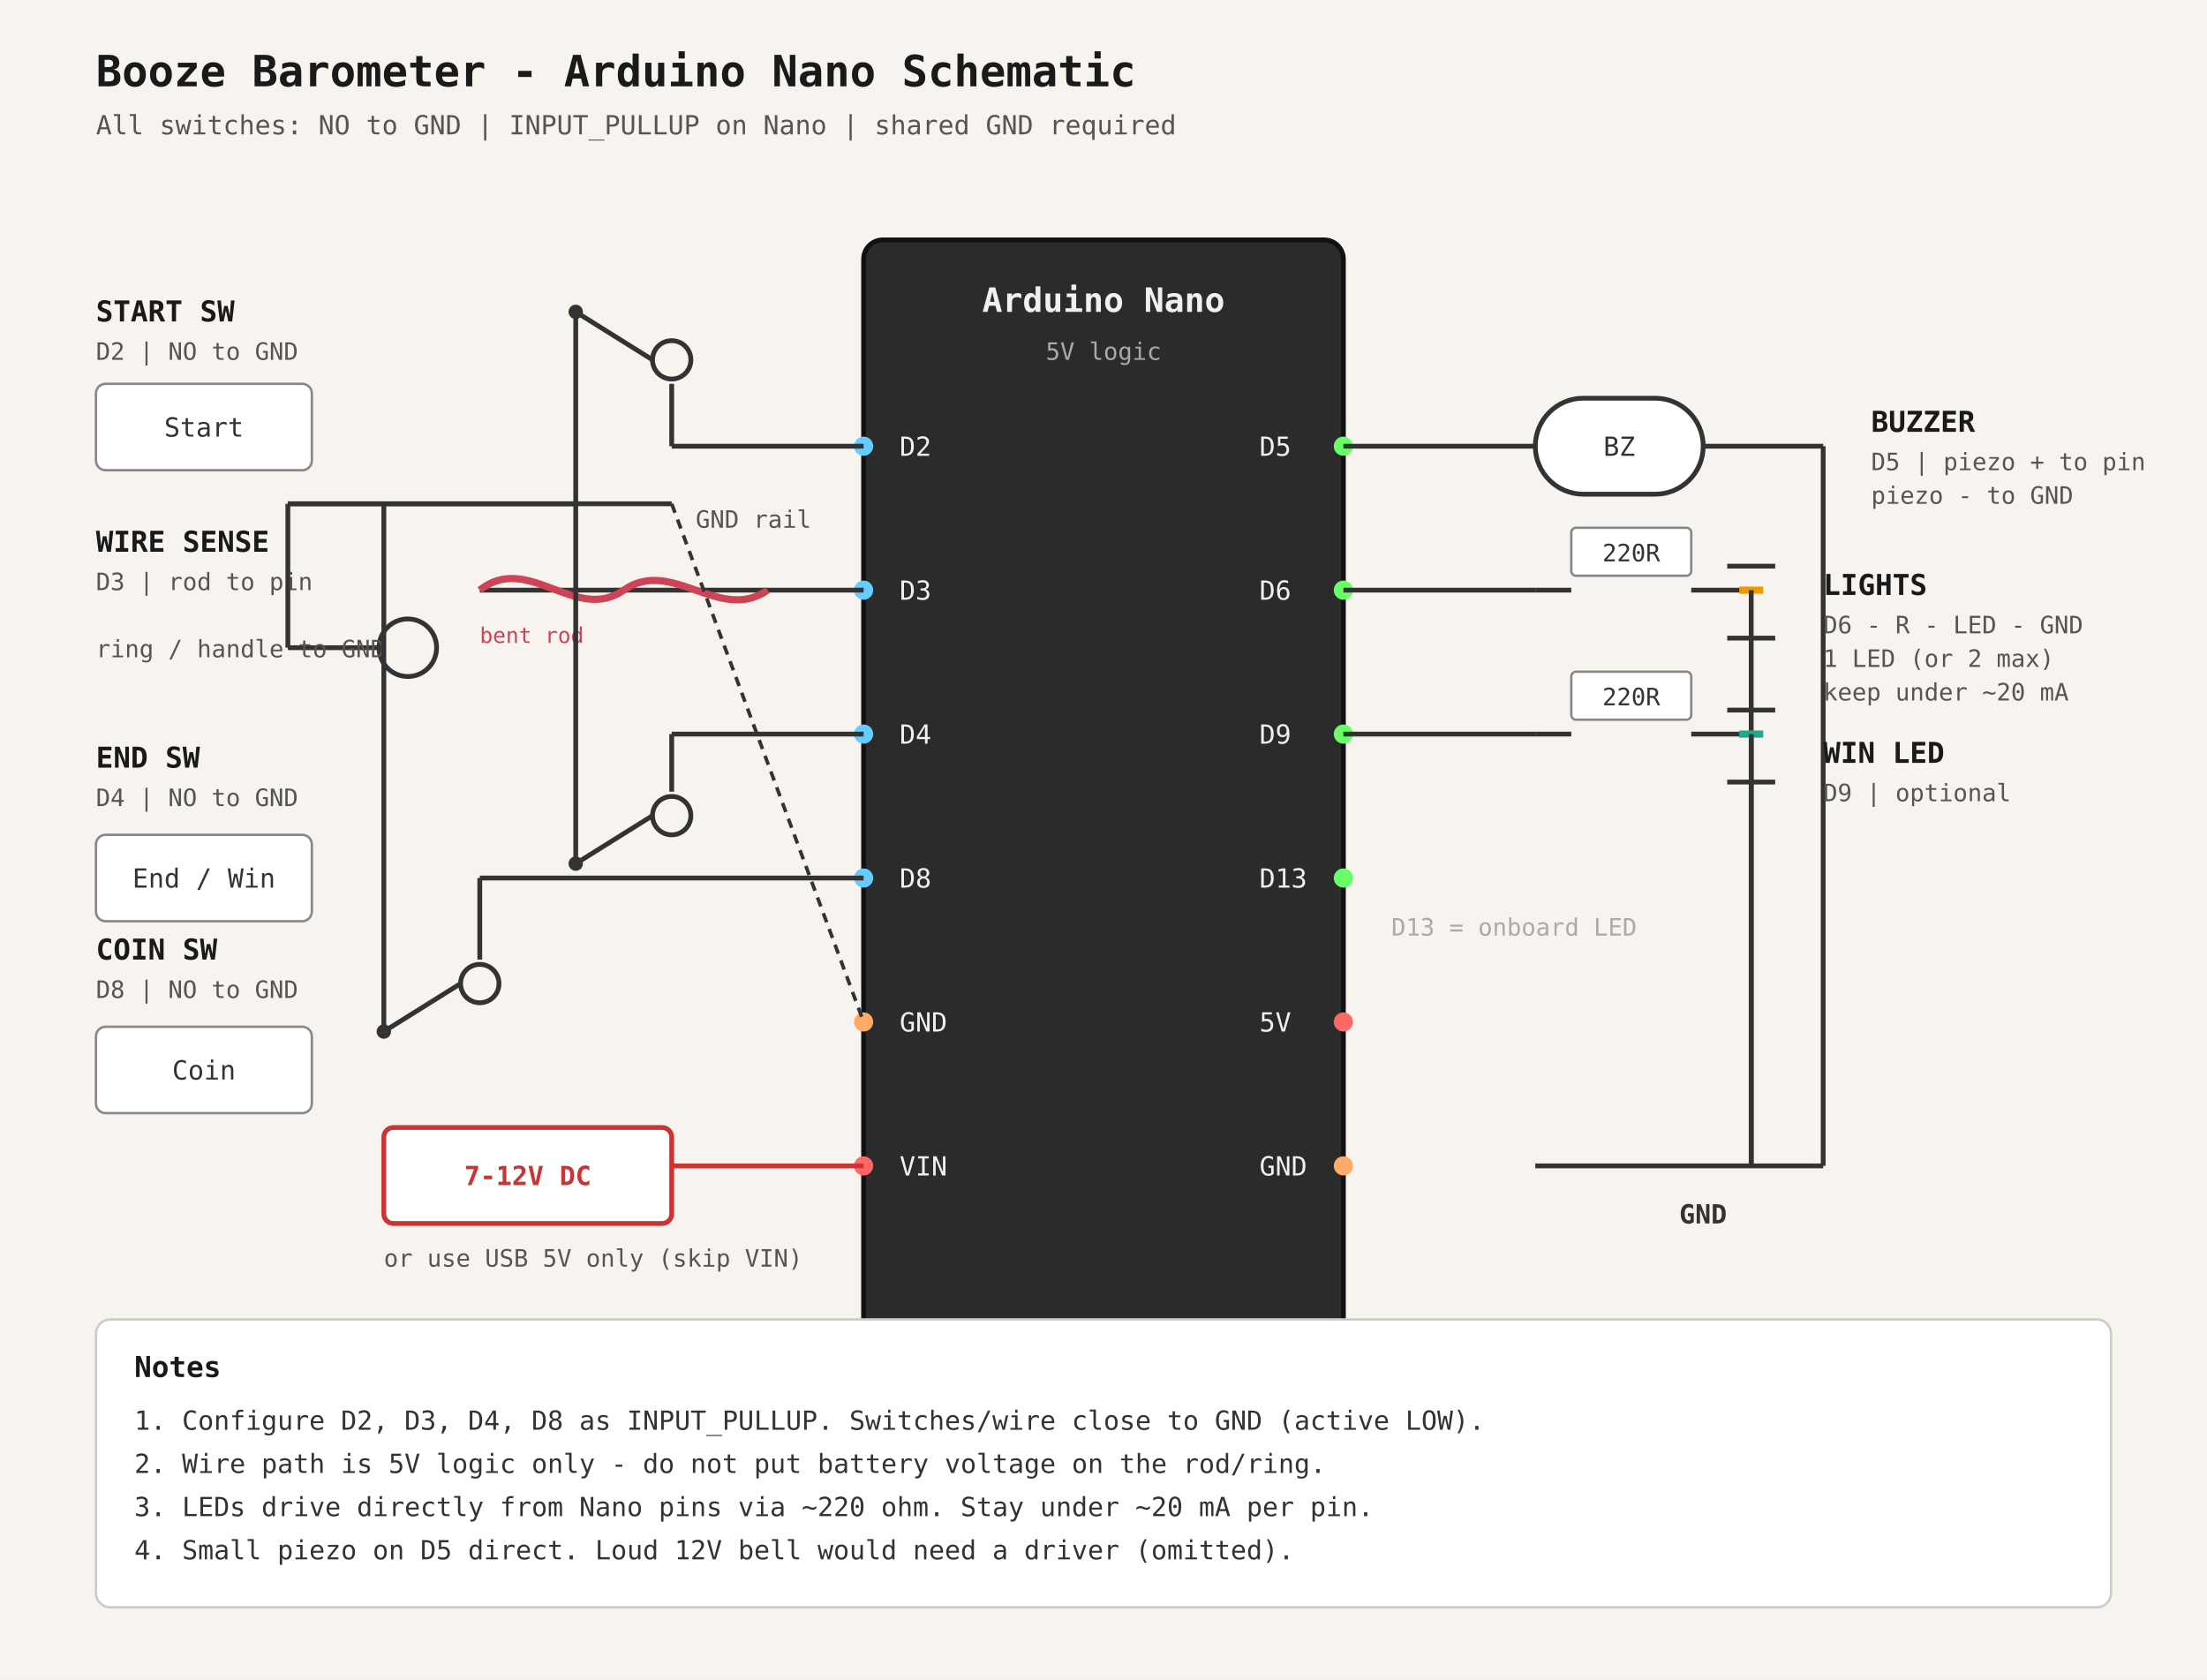
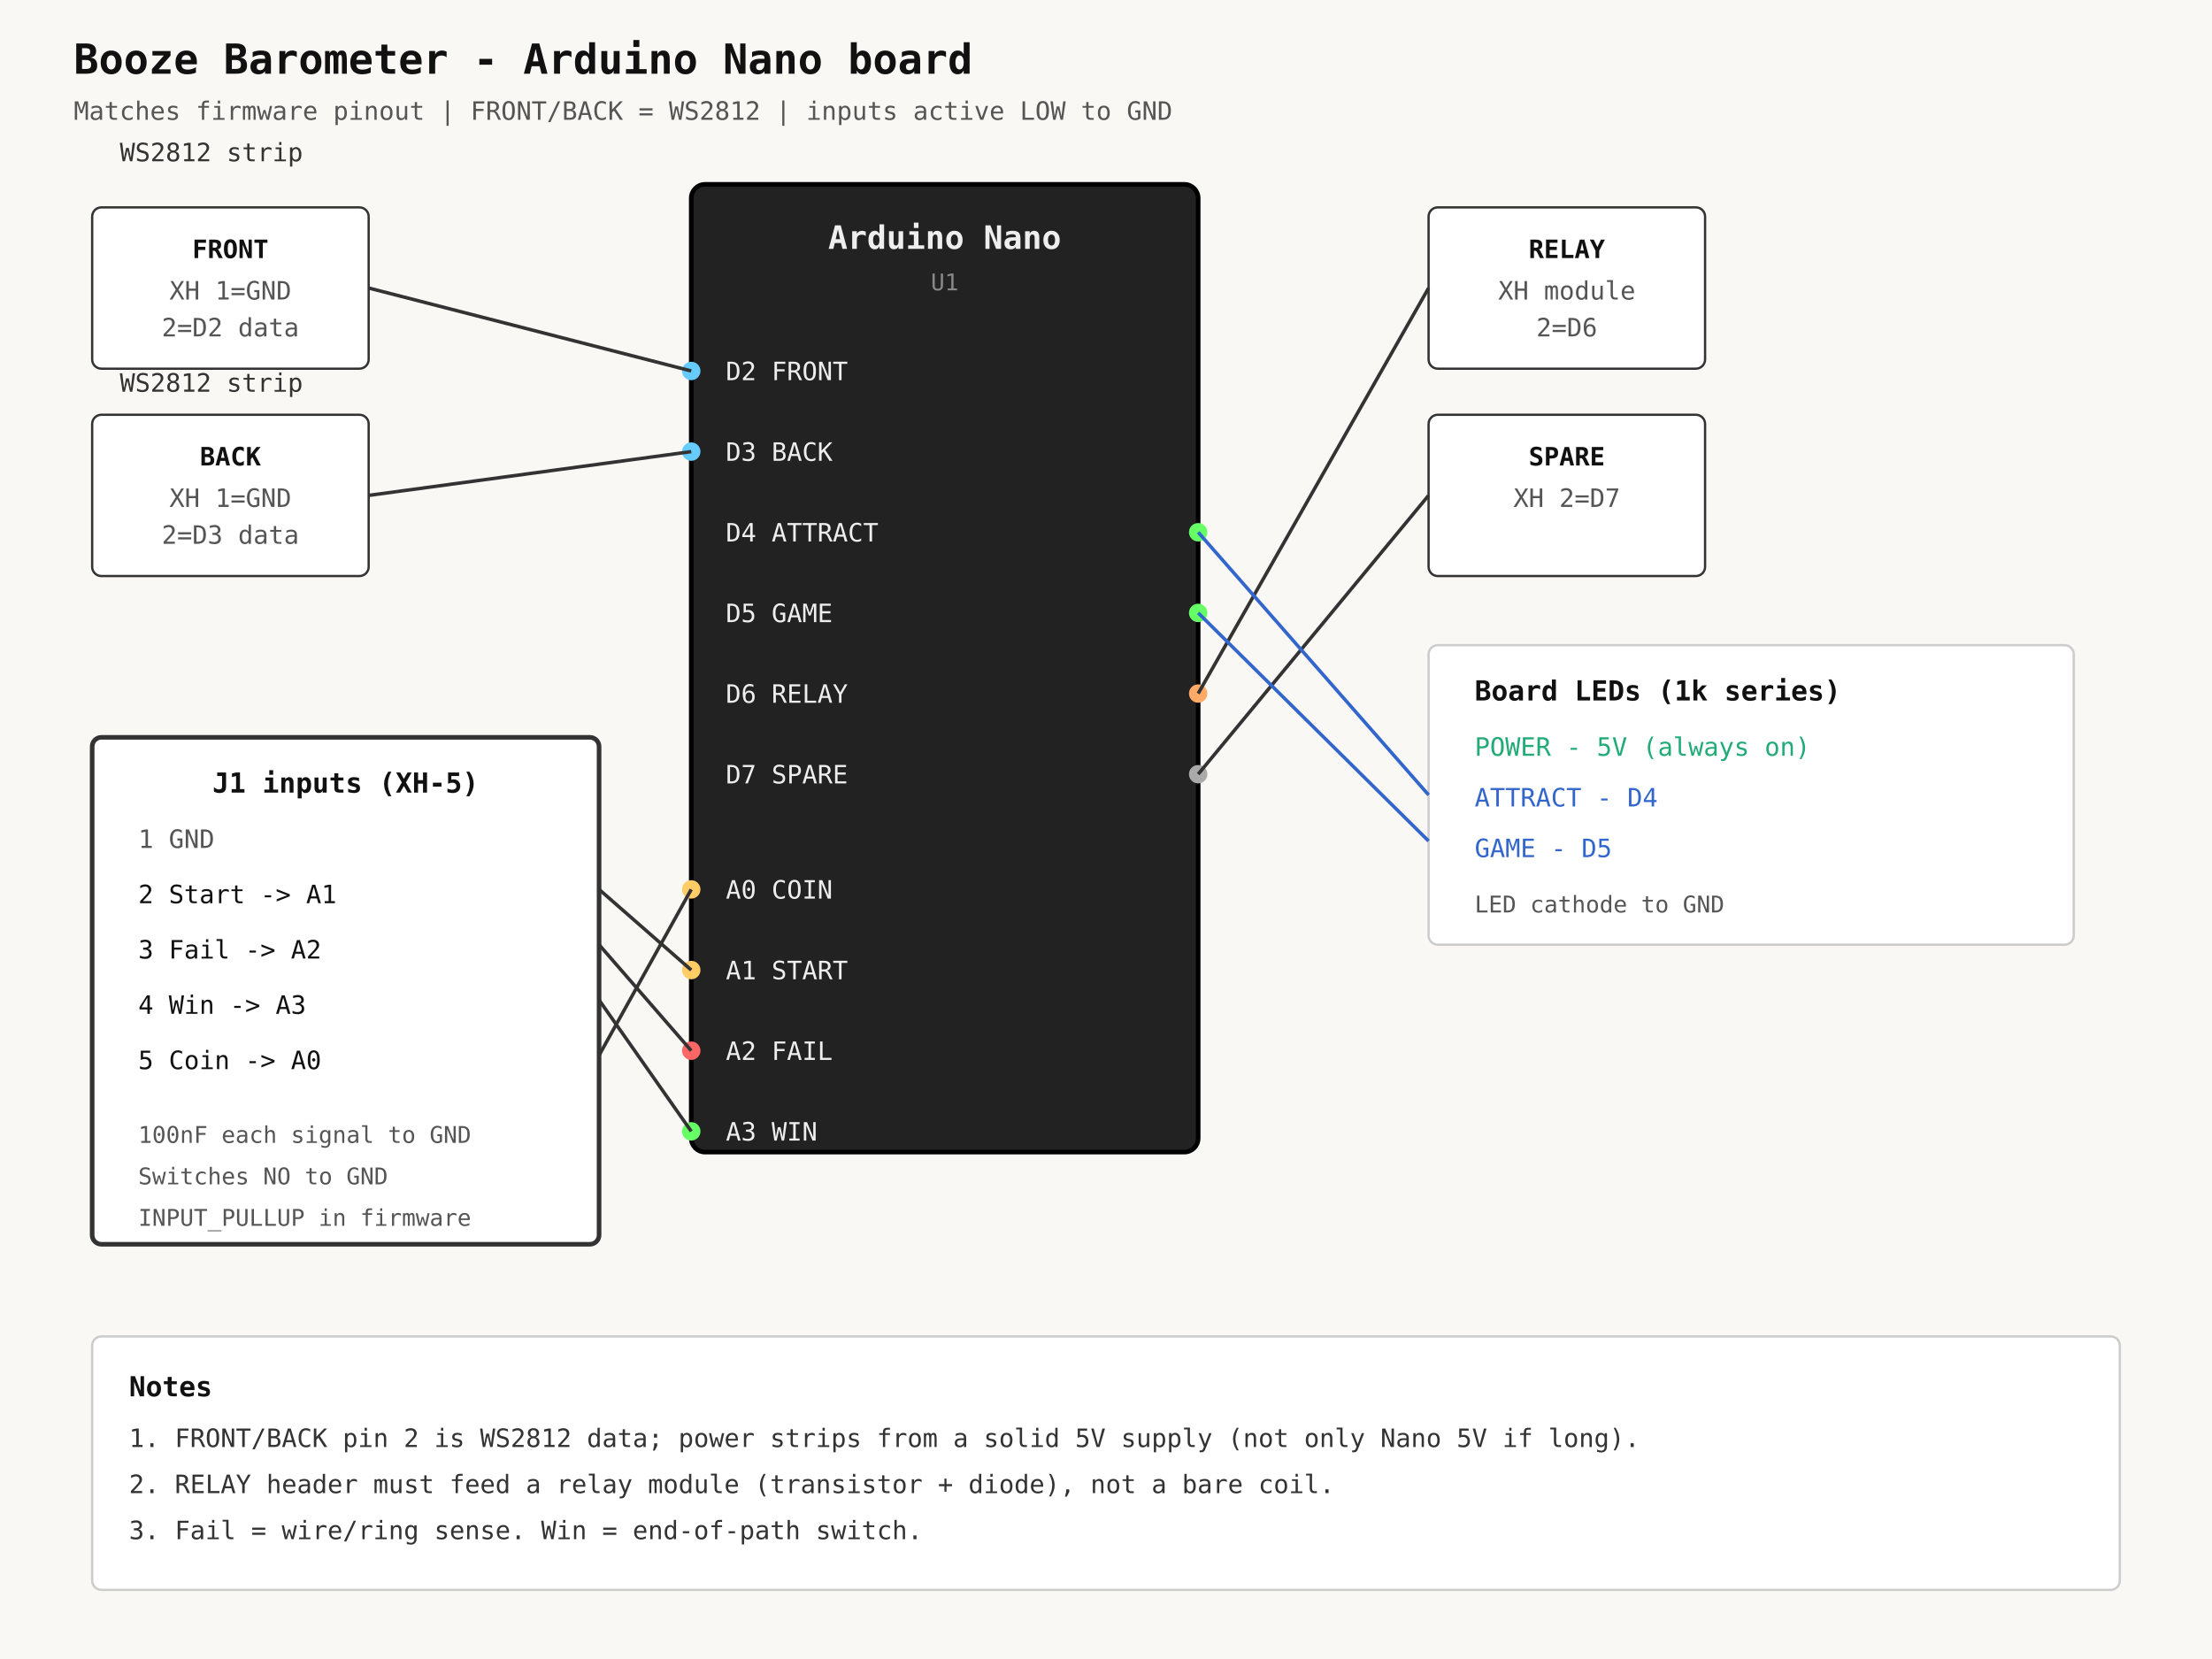
- <svg xmlns="http://www.w3.org/2000/svg" viewBox="0 0 920 700" font-family="ui-monospace, SFMono-Regular, Menlo, Consolas, monospace">
-   <rect width="920" height="700" fill="#f7f4ef" />
-   <text x="40" y="36" font-size="18" font-weight="700" fill="#1a1a1a">Booze Barometer - Arduino Nano Schematic</text>
-   <text x="40" y="56" font-size="11" fill="#555">All switches: NO to GND | INPUT_PULLUP on Nano | shared GND required</text>
-   <rect x="360" y="100" width="200" height="480" rx="8" fill="#2b2b2b" stroke="#111" stroke-width="2" />
-   <text x="460" y="130" text-anchor="middle" font-size="14" font-weight="700" fill="#f0f0f0">Arduino Nano</text>
-   <text x="460" y="150" text-anchor="middle" font-size="10" fill="#aaa">5V logic</text>
-   <g font-size="11" fill="#f0f0f0">
-     <text x="375" y="190">D2</text>
-     <text x="375" y="250">D3</text>
-     <text x="375" y="310">D4</text>
-     <text x="375" y="370">D8</text>
-     <text x="375" y="430">GND</text>
-     <text x="375" y="490">VIN</text>
+ <svg xmlns="http://www.w3.org/2000/svg" viewBox="0 0 960 720" font-family="ui-monospace, SFMono-Regular, Menlo, Consolas, monospace">
+   <rect width="960" height="720" fill="#faf8f5" />
+   <text x="32" y="32" font-size="18" font-weight="700" fill="#111">Booze Barometer - Arduino Nano board</text>
+   <text x="32" y="52" font-size="11" fill="#555">Matches firmware pinout | FRONT/BACK = WS2812 | inputs active LOW to GND</text>
+   <rect x="300" y="80" width="220" height="420" rx="6" fill="#222" stroke="#000" stroke-width="2" />
+   <text x="410" y="108" text-anchor="middle" font-size="14" font-weight="700" fill="#eee">Arduino Nano</text>
+   <text x="410" y="126" text-anchor="middle" font-size="10" fill="#888">U1</text>
+   <g font-size="11" fill="#eee">
+     <text x="315" y="165">D2 FRONT</text>
+     <text x="315" y="200">D3 BACK</text>
+     <text x="315" y="235">D4 ATTRACT</text>
+     <text x="315" y="270">D5 GAME</text>
+     <text x="315" y="305">D6 RELAY</text>
+     <text x="315" y="340">D7 SPARE</text>
+     <text x="315" y="390">A0 COIN</text>
+     <text x="315" y="425">A1 START</text>
+     <text x="315" y="460">A2 FAIL</text>
+     <text x="315" y="495">A3 WIN</text>
  </g>
-   <g font-size="11" fill="#f0f0f0">
-     <text x="525" y="190">D5</text>
-     <text x="525" y="250">D6</text>
-     <text x="525" y="310">D9</text>
-     <text x="525" y="370">D13</text>
-     <text x="525" y="430">5V</text>
-     <text x="525" y="490">GND</text>
+   <circle cx="300" cy="161" r="4" fill="#6cf" />
+   <circle cx="300" cy="196" r="4" fill="#6cf" />
+   <circle cx="520" cy="231" r="4" fill="#6f6" />
+   <circle cx="520" cy="266" r="4" fill="#6f6" />
+   <circle cx="520" cy="301" r="4" fill="#fa6" />
+   <circle cx="520" cy="336" r="4" fill="#aaa" />
+   <circle cx="300" cy="386" r="4" fill="#fc6" />
+   <circle cx="300" cy="421" r="4" fill="#fc6" />
+   <circle cx="300" cy="456" r="4" fill="#f66" />
+   <circle cx="300" cy="491" r="4" fill="#6f6" />
+   <g font-size="11">
+     <rect x="40" y="90" width="120" height="70" rx="4" fill="#fff" stroke="#333" />
+     <text x="100" y="112" text-anchor="middle" font-weight="700" fill="#111">FRONT</text>
+     <text x="100" y="130" text-anchor="middle" fill="#555">XH 1=GND</text>
+     <text x="100" y="146" text-anchor="middle" fill="#555">2=D2 data</text>
+     <text x="52" y="70" fill="#333">WS2812 strip</text>
+     <line x1="160" y1="125" x2="300" y2="161" stroke="#333" stroke-width="1.5" />
+     <rect x="40" y="180" width="120" height="70" rx="4" fill="#fff" stroke="#333" />
+     <text x="100" y="202" text-anchor="middle" font-weight="700" fill="#111">BACK</text>
+     <text x="100" y="220" text-anchor="middle" fill="#555">XH 1=GND</text>
+     <text x="100" y="236" text-anchor="middle" fill="#555">2=D3 data</text>
+     <text x="52" y="170" fill="#333">WS2812 strip</text>
+     <line x1="160" y1="215" x2="300" y2="196" stroke="#333" stroke-width="1.5" />
+     <rect x="620" y="90" width="120" height="70" rx="4" fill="#fff" stroke="#333" />
+     <text x="680" y="112" text-anchor="middle" font-weight="700" fill="#111">RELAY</text>
+     <text x="680" y="130" text-anchor="middle" fill="#555">XH module</text>
+     <text x="680" y="146" text-anchor="middle" fill="#555">2=D6</text>
+     <line x1="520" y1="301" x2="620" y2="125" stroke="#333" stroke-width="1.5" />
+     <rect x="620" y="180" width="120" height="70" rx="4" fill="#fff" stroke="#333" />
+     <text x="680" y="202" text-anchor="middle" font-weight="700" fill="#111">SPARE</text>
+     <text x="680" y="220" text-anchor="middle" fill="#555">XH 2=D7</text>
+     <line x1="520" y1="336" x2="620" y2="215" stroke="#333" stroke-width="1.5" />
  </g>
-   <circle cx="360" cy="186" r="4" fill="#6cf" />
-   <circle cx="360" cy="246" r="4" fill="#6cf" />
-   <circle cx="360" cy="306" r="4" fill="#6cf" />
-   <circle cx="360" cy="366" r="4" fill="#6cf" />
-   <circle cx="360" cy="426" r="4" fill="#fa6" />
-   <circle cx="360" cy="486" r="4" fill="#f66" />
-   <circle cx="560" cy="186" r="4" fill="#6f6" />
-   <circle cx="560" cy="246" r="4" fill="#6f6" />
-   <circle cx="560" cy="306" r="4" fill="#6f6" />
-   <circle cx="560" cy="366" r="4" fill="#6f6" />
-   <circle cx="560" cy="426" r="4" fill="#f66" />
-   <circle cx="560" cy="486" r="4" fill="#fa6" />
-   <line x1="360" y1="186" x2="280" y2="186" stroke="#333" stroke-width="2" />
-   <line x1="280" y1="186" x2="280" y2="160" stroke="#333" stroke-width="2" />
-   <circle cx="280" cy="150" r="8" fill="none" stroke="#333" stroke-width="2" />
-   <line x1="272" y1="150" x2="240" y2="130" stroke="#333" stroke-width="2" />
-   <circle cx="240" cy="130" r="3" fill="#333" />
-   <line x1="240" y1="130" x2="240" y2="210" stroke="#333" stroke-width="2" />
-   <line x1="240" y1="210" x2="200" y2="210" stroke="#333" stroke-width="2" />
-   <text x="40" y="134" font-size="12" font-weight="700" fill="#1a1a1a">START SW</text>
-   <text x="40" y="150" font-size="10" fill="#555">D2 | NO to GND</text>
-   <rect x="40" y="160" width="90" height="36" rx="4" fill="#fff" stroke="#888" />
-   <text x="85" y="182" text-anchor="middle" font-size="11" fill="#333">Start</text>
-   <line x1="360" y1="246" x2="200" y2="246" stroke="#333" stroke-width="2" />
-   <text x="40" y="230" font-size="12" font-weight="700" fill="#1a1a1a">WIRE SENSE</text>
-   <text x="40" y="246" font-size="10" fill="#555">D3 | rod to pin</text>
-   <path d="M200 246 C220 230 240 260 260 246 C280 232 300 260 320 246" fill="none" stroke="#c45" stroke-width="3" />
-   <circle cx="170" cy="270" r="12" fill="none" stroke="#333" stroke-width="2" />
-   <line x1="158" y1="270" x2="120" y2="270" stroke="#333" stroke-width="2" />
-   <line x1="120" y1="270" x2="120" y2="210" stroke="#333" stroke-width="2" />
-   <line x1="120" y1="210" x2="200" y2="210" stroke="#333" stroke-width="2" />
-   <text x="40" y="274" font-size="10" fill="#555">ring / handle to GND</text>
-   <text x="200" y="268" font-size="9" fill="#c45">bent rod</text>
-   <line x1="360" y1="306" x2="280" y2="306" stroke="#333" stroke-width="2" />
-   <line x1="280" y1="306" x2="280" y2="330" stroke="#333" stroke-width="2" />
-   <circle cx="280" cy="340" r="8" fill="none" stroke="#333" stroke-width="2" />
-   <line x1="272" y1="340" x2="240" y2="360" stroke="#333" stroke-width="2" />
-   <circle cx="240" cy="360" r="3" fill="#333" />
-   <line x1="240" y1="360" x2="240" y2="210" stroke="#333" stroke-width="2" />
-   <text x="40" y="320" font-size="12" font-weight="700" fill="#1a1a1a">END SW</text>
-   <text x="40" y="336" font-size="10" fill="#555">D4 | NO to GND</text>
-   <rect x="40" y="348" width="90" height="36" rx="4" fill="#fff" stroke="#888" />
-   <text x="85" y="370" text-anchor="middle" font-size="11" fill="#333">End / Win</text>
-   <line x1="360" y1="366" x2="200" y2="366" stroke="#333" stroke-width="2" />
-   <line x1="200" y1="366" x2="200" y2="400" stroke="#333" stroke-width="2" />
-   <circle cx="200" cy="410" r="8" fill="none" stroke="#333" stroke-width="2" />
-   <line x1="192" y1="410" x2="160" y2="430" stroke="#333" stroke-width="2" />
-   <circle cx="160" cy="430" r="3" fill="#333" />
-   <line x1="160" y1="430" x2="160" y2="210" stroke="#333" stroke-width="2" />
-   <text x="40" y="400" font-size="12" font-weight="700" fill="#1a1a1a">COIN SW</text>
-   <text x="40" y="416" font-size="10" fill="#555">D8 | NO to GND</text>
-   <rect x="40" y="428" width="90" height="36" rx="4" fill="#fff" stroke="#888" />
-   <text x="85" y="450" text-anchor="middle" font-size="11" fill="#333">Coin</text>
-   <line x1="120" y1="210" x2="280" y2="210" stroke="#333" stroke-width="2" />
-   <line x1="280" y1="210" x2="360" y2="426" stroke="#333" stroke-width="1.5" stroke-dasharray="4 3" />
-   <text x="290" y="220" font-size="10" fill="#555">GND rail</text>
-   <line x1="360" y1="486" x2="280" y2="486" stroke="#c33" stroke-width="2" />
-   <rect x="160" y="470" width="120" height="40" rx="4" fill="#fff" stroke="#c33" stroke-width="2" />
-   <text x="220" y="494" text-anchor="middle" font-size="11" font-weight="700" fill="#c33">7-12V DC</text>
-   <text x="160" y="528" font-size="10" fill="#555">or use USB 5V only (skip VIN)</text>
-   <line x1="560" y1="186" x2="640" y2="186" stroke="#333" stroke-width="2" />
-   <rect x="640" y="166" width="70" height="40" rx="20" fill="#fff" stroke="#333" stroke-width="2" />
-   <text x="675" y="190" text-anchor="middle" font-size="11" fill="#333">BZ</text>
-   <line x1="710" y1="186" x2="760" y2="186" stroke="#333" stroke-width="2" />
-   <line x1="760" y1="186" x2="760" y2="486" stroke="#333" stroke-width="2" />
-   <text x="780" y="180" font-size="12" font-weight="700" fill="#1a1a1a">BUZZER</text>
-   <text x="780" y="196" font-size="10" fill="#555">D5 | piezo + to pin</text>
-   <text x="780" y="210" font-size="10" fill="#555">piezo - to GND</text>
-   <line x1="560" y1="246" x2="640" y2="246" stroke="#333" stroke-width="2" />
-   <rect x="655" y="220" width="50" height="20" rx="2" fill="#fff" stroke="#888" />
-   <text x="680" y="234" text-anchor="middle" font-size="10" fill="#333">220R</text>
-   <line x1="640" y1="246" x2="655" y2="246" stroke="#333" stroke-width="2" />
-   <line x1="705" y1="246" x2="730" y2="246" stroke="#333" stroke-width="2" />
-   <line x1="720" y1="236" x2="740" y2="236" stroke="#333" stroke-width="2" />
-   <line x1="725" y1="246" x2="735" y2="246" stroke="#e90" stroke-width="3" />
-   <line x1="730" y1="246" x2="730" y2="266" stroke="#333" stroke-width="2" />
-   <line x1="720" y1="266" x2="740" y2="266" stroke="#333" stroke-width="2" />
-   <line x1="730" y1="266" x2="730" y2="486" stroke="#333" stroke-width="2" />
-   <text x="760" y="248" font-size="12" font-weight="700" fill="#1a1a1a">LIGHTS</text>
-   <text x="760" y="264" font-size="10" fill="#555">D6 - R - LED - GND</text>
-   <text x="760" y="278" font-size="10" fill="#555">1 LED (or 2 max)</text>
-   <text x="760" y="292" font-size="10" fill="#555">keep under ~20 mA</text>
-   <line x1="560" y1="306" x2="640" y2="306" stroke="#333" stroke-width="2" />
-   <rect x="655" y="280" width="50" height="20" rx="2" fill="#fff" stroke="#888" />
-   <text x="680" y="294" text-anchor="middle" font-size="10" fill="#333">220R</text>
-   <line x1="640" y1="306" x2="655" y2="306" stroke="#333" stroke-width="2" />
-   <line x1="705" y1="306" x2="730" y2="306" stroke="#333" stroke-width="2" />
-   <line x1="720" y1="296" x2="740" y2="296" stroke="#333" stroke-width="2" />
-   <line x1="725" y1="306" x2="735" y2="306" stroke="#2a8" stroke-width="3" />
-   <line x1="730" y1="306" x2="730" y2="326" stroke="#333" stroke-width="2" />
-   <line x1="720" y1="326" x2="740" y2="326" stroke="#333" stroke-width="2" />
-   <line x1="730" y1="326" x2="730" y2="486" stroke="#333" stroke-width="2" />
-   <text x="760" y="318" font-size="12" font-weight="700" fill="#1a1a1a">WIN LED</text>
-   <text x="760" y="334" font-size="10" fill="#555">D9 | optional</text>
-   <text x="580" y="390" font-size="10" fill="#aaa">D13 = onboard LED</text>
-   <line x1="640" y1="486" x2="760" y2="486" stroke="#333" stroke-width="2" />
-   <text x="700" y="510" font-size="11" font-weight="700" fill="#333">GND</text>
-   <rect x="40" y="550" width="840" height="120" rx="6" fill="#fff" stroke="#ccc" />
-   <text x="56" y="574" font-size="12" font-weight="700" fill="#1a1a1a">Notes</text>
-   <text x="56" y="596" font-size="11" fill="#333">1. Configure D2, D3, D4, D8 as INPUT_PULLUP. Switches/wire close to GND (active LOW).</text>
-   <text x="56" y="614" font-size="11" fill="#333">2. Wire path is 5V logic only - do not put battery voltage on the rod/ring.</text>
-   <text x="56" y="632" font-size="11" fill="#333">3. LEDs drive directly from Nano pins via ~220 ohm. Stay under ~20 mA per pin.</text>
-   <text x="56" y="650" font-size="11" fill="#333">4. Small piezo on D5 direct. Loud 12V bell would need a driver (omitted).</text>
+   <rect x="620" y="280" width="280" height="130" rx="4" fill="#fff" stroke="#ccc" />
+   <text x="640" y="304" font-size="12" font-weight="700" fill="#111">Board LEDs (1k series)</text>
+   <text x="640" y="328" font-size="11" fill="#2a7">POWER  - 5V (always on)</text>
+   <text x="640" y="350" font-size="11" fill="#36c">ATTRACT - D4</text>
+   <text x="640" y="372" font-size="11" fill="#36c">GAME    - D5</text>
+   <text x="640" y="396" font-size="10" fill="#555">LED cathode to GND</text>
+   <line x1="520" y1="231" x2="620" y2="345" stroke="#36c" stroke-width="1.5" />
+   <line x1="520" y1="266" x2="620" y2="365" stroke="#36c" stroke-width="1.5" />
+   <rect x="40" y="320" width="220" height="220" rx="4" fill="#fff" stroke="#333" stroke-width="2" />
+   <text x="150" y="344" text-anchor="middle" font-size="12" font-weight="700" fill="#111">J1 inputs (XH-5)</text>
+   <text x="60" y="368" font-size="11" fill="#555">1 GND</text>
+   <text x="60" y="392" font-size="11" fill="#111">2 Start  -&gt; A1</text>
+   <text x="60" y="416" font-size="11" fill="#111">3 Fail   -&gt; A2</text>
+   <text x="60" y="440" font-size="11" fill="#111">4 Win    -&gt; A3</text>
+   <text x="60" y="464" font-size="11" fill="#111">5 Coin   -&gt; A0</text>
+   <text x="60" y="496" font-size="10" fill="#555">100nF each signal to GND</text>
+   <text x="60" y="514" font-size="10" fill="#555">Switches NO to GND</text>
+   <text x="60" y="532" font-size="10" fill="#555">INPUT_PULLUP in firmware</text>
+   <line x1="260" y1="386" x2="300" y2="421" stroke="#333" stroke-width="1.5" />
+   <line x1="260" y1="410" x2="300" y2="456" stroke="#333" stroke-width="1.5" />
+   <line x1="260" y1="434" x2="300" y2="491" stroke="#333" stroke-width="1.5" />
+   <line x1="260" y1="458" x2="300" y2="386" stroke="#333" stroke-width="1.5" />
+   <rect x="40" y="580" width="880" height="110" rx="4" fill="#fff" stroke="#ccc" />
+   <text x="56" y="606" font-size="12" font-weight="700" fill="#111">Notes</text>
+   <text x="56" y="628" font-size="11" fill="#333">1. FRONT/BACK pin 2 is WS2812 data; power strips from a solid 5V supply (not only Nano 5V if long).</text>
+   <text x="56" y="648" font-size="11" fill="#333">2. RELAY header must feed a relay module (transistor + diode), not a bare coil.</text>
+   <text x="56" y="668" font-size="11" fill="#333">3. Fail = wire/ring sense. Win = end-of-path switch.</text>
</svg>
